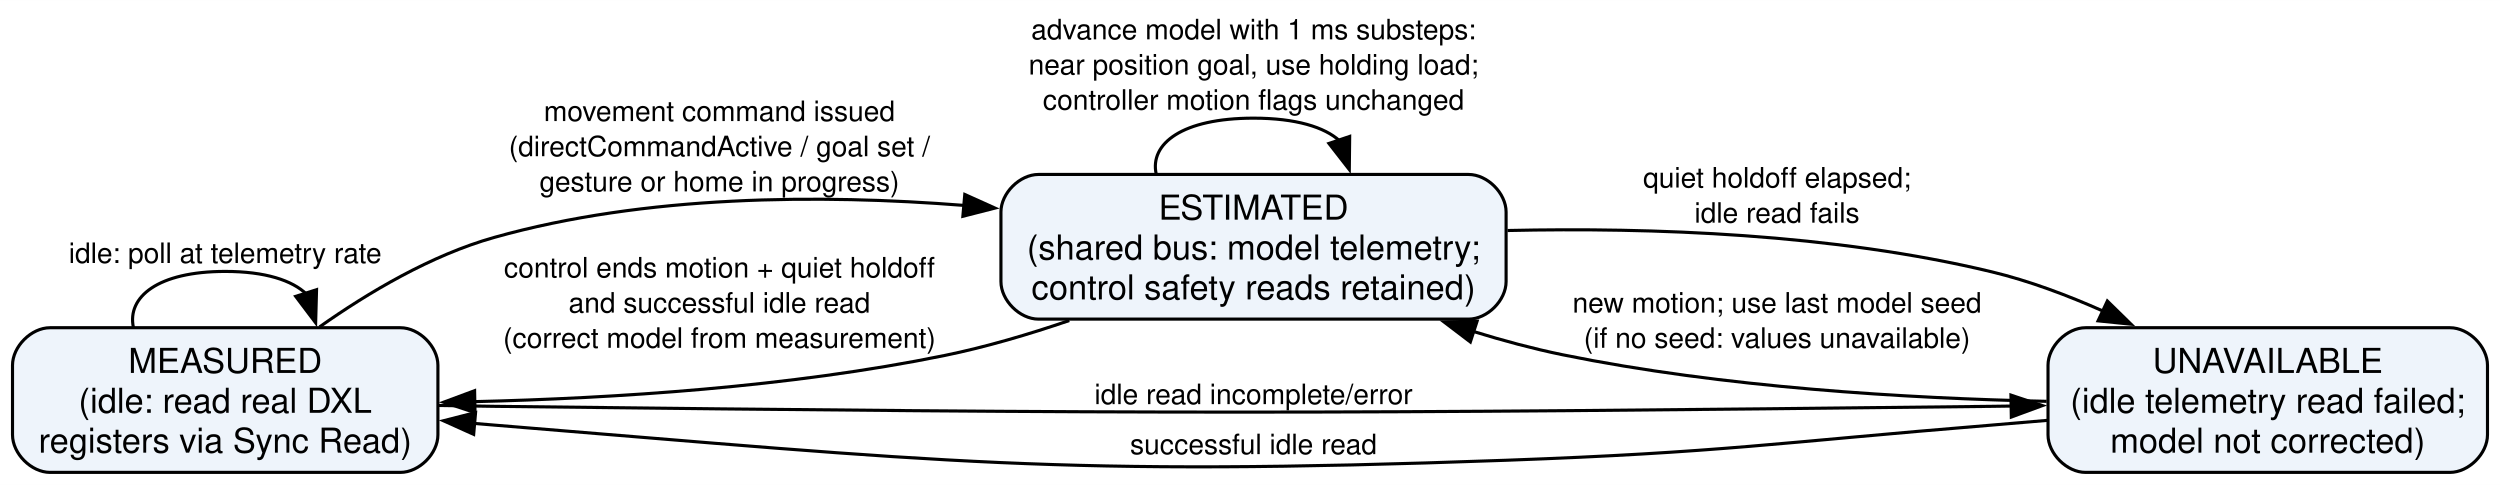
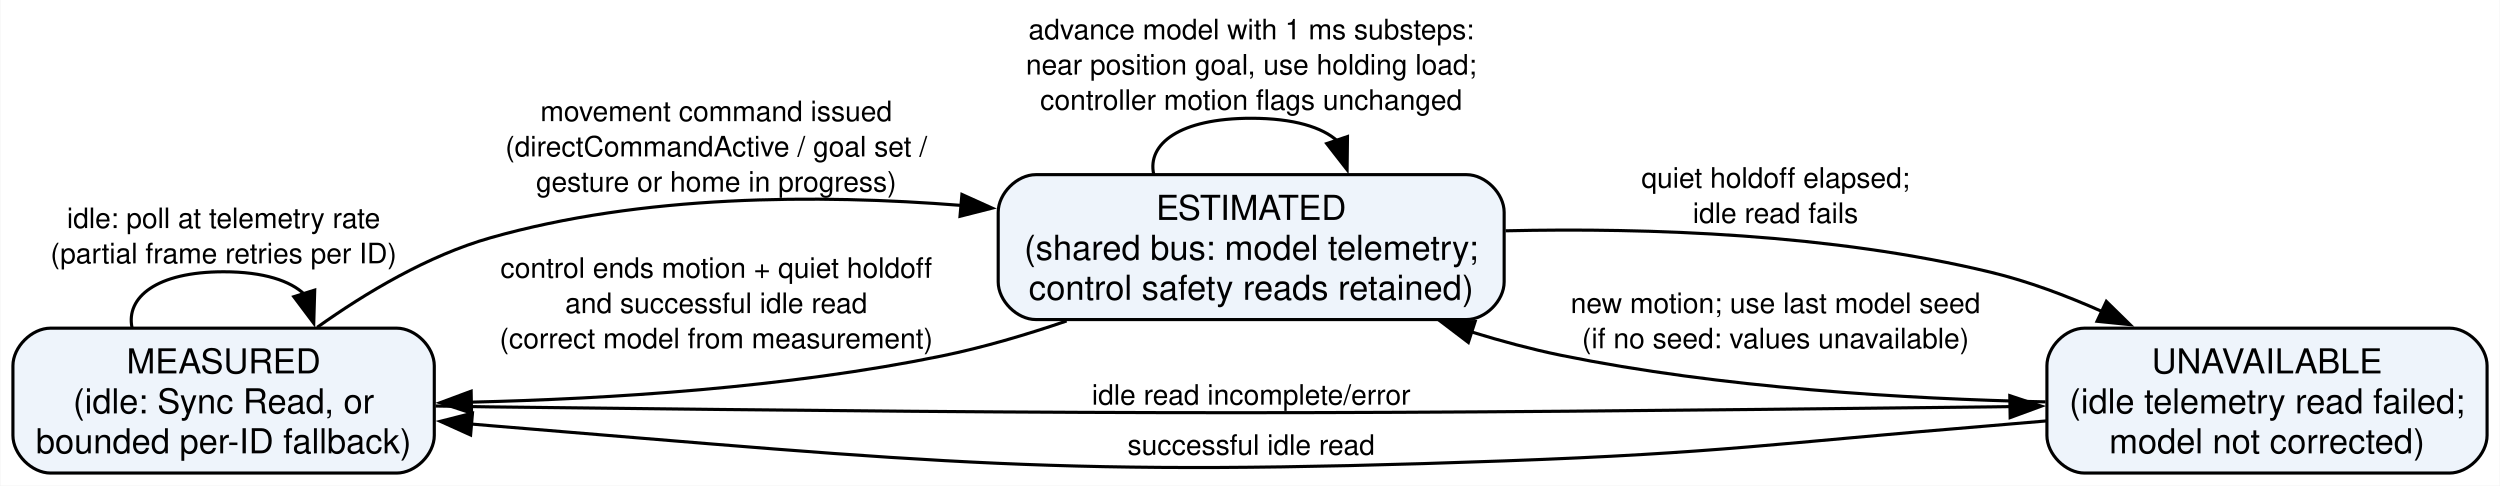
- <svg xmlns="http://www.w3.org/2000/svg" width="799pt" height="155pt" viewBox="0.00 0.00 799.25 155.00">
+ <svg xmlns="http://www.w3.org/2000/svg" width="798pt" height="155pt" viewBox="0.00 0.00 797.75 155.00">
  <g id="graph0" class="graph" transform="scale(1 1) rotate(0) translate(4 151)">
-     <polygon fill="white" stroke="none" points="-4,4 -4,-151 795.25,-151 795.25,4 -4,4" />
+     <polygon fill="white" stroke="none" points="-4,4 -4,-151 793.75,-151 793.75,4 -4,4" />
    <g id="node1" class="node">
-       <path fill="#eef4fb" stroke="black" d="M124,-46.25C124,-46.25 12,-46.25 12,-46.25 6,-46.25 0,-40.25 0,-34.25 0,-34.25 0,-12 0,-12 0,-6 6,0 12,0 12,0 124,0 124,0 130,0 136,-6 136,-12 136,-12 136,-34.25 136,-34.25 136,-40.25 130,-46.25 124,-46.25" />
-       <text text-anchor="middle" x="68" y="-31.8" font-family="Helvetica,sans-Serif" font-size="11.00">MEASURED</text>
-       <text text-anchor="middle" x="68" y="-19.05" font-family="Helvetica,sans-Serif" font-size="11.00">(idle: read real DXL</text>
-       <text text-anchor="middle" x="68" y="-6.3" font-family="Helvetica,sans-Serif" font-size="11.00">registers via Sync Read)</text>
+       <path fill="#eef4fb" stroke="black" d="M122.5,-46.25C122.5,-46.25 12,-46.25 12,-46.25 6,-46.25 0,-40.25 0,-34.25 0,-34.25 0,-12 0,-12 0,-6 6,0 12,0 12,0 122.5,0 122.5,0 128.5,0 134.5,-6 134.5,-12 134.5,-12 134.5,-34.25 134.5,-34.25 134.5,-40.25 128.5,-46.25 122.5,-46.25" />
+       <text text-anchor="middle" x="67.25" y="-31.8" font-family="Helvetica,sans-Serif" font-size="11.00">MEASURED</text>
+       <text text-anchor="middle" x="67.25" y="-19.05" font-family="Helvetica,sans-Serif" font-size="11.00">(idle: Sync Read, or</text>
+       <text text-anchor="middle" x="67.25" y="-6.3" font-family="Helvetica,sans-Serif" font-size="11.00">bounded per-ID fallback)</text>
    </g>
    <g id="edge8" class="edge">
-       <path fill="none" stroke="black" d="M38.64,-46.38C36.61,-56.05 46.4,-64.25 68,-64.25 80.83,-64.25 89.49,-61.36 93.98,-56.99" />
-       <polygon fill="black" stroke="black" points="97.2,-58.41 96.91,-47.82 90.53,-56.28 97.2,-58.41" />
-       <text text-anchor="middle" x="68" y="-66.95" font-family="Helvetica,sans-Serif" font-size="9.00">idle: poll at telemetry rate</text>
+       <path fill="none" stroke="black" d="M38.02,-46.38C36.01,-56.05 45.75,-64.25 67.25,-64.25 80.02,-64.25 88.64,-61.36 93.11,-56.99" />
+       <polygon fill="black" stroke="black" points="96.33,-58.41 96.02,-47.82 89.66,-56.29 96.33,-58.41" />
+       <text text-anchor="middle" x="67.25" y="-78.2" font-family="Helvetica,sans-Serif" font-size="9.00">idle: poll at telemetry rate</text>
+       <text text-anchor="middle" x="67.25" y="-66.95" font-family="Helvetica,sans-Serif" font-size="9.00">(partial frame retries per ID)</text>
    </g>
    <g id="node2" class="node">
-       <path fill="#eef4fb" stroke="black" d="M465.5,-95.25C465.5,-95.25 328,-95.25 328,-95.25 322,-95.25 316,-89.25 316,-83.25 316,-83.25 316,-61 316,-61 316,-55 322,-49 328,-49 328,-49 465.5,-49 465.5,-49 471.5,-49 477.5,-55 477.5,-61 477.5,-61 477.5,-83.25 477.5,-83.25 477.5,-89.25 471.5,-95.25 465.5,-95.25" />
-       <text text-anchor="middle" x="396.75" y="-80.8" font-family="Helvetica,sans-Serif" font-size="11.00">ESTIMATED</text>
-       <text text-anchor="middle" x="396.75" y="-68.05" font-family="Helvetica,sans-Serif" font-size="11.00">(shared bus: model telemetry;</text>
-       <text text-anchor="middle" x="396.75" y="-55.3" font-family="Helvetica,sans-Serif" font-size="11.00">control safety reads retained)</text>
+       <path fill="#eef4fb" stroke="black" d="M464,-95.25C464,-95.25 326.5,-95.25 326.5,-95.25 320.5,-95.25 314.5,-89.25 314.5,-83.25 314.5,-83.25 314.5,-61 314.5,-61 314.5,-55 320.5,-49 326.5,-49 326.5,-49 464,-49 464,-49 470,-49 476,-55 476,-61 476,-61 476,-83.25 476,-83.25 476,-89.25 470,-95.25 464,-95.25" />
+       <text text-anchor="middle" x="395.25" y="-80.8" font-family="Helvetica,sans-Serif" font-size="11.00">ESTIMATED</text>
+       <text text-anchor="middle" x="395.25" y="-68.05" font-family="Helvetica,sans-Serif" font-size="11.00">(shared bus: model telemetry;</text>
+       <text text-anchor="middle" x="395.25" y="-55.3" font-family="Helvetica,sans-Serif" font-size="11.00">control safety reads retained)</text>
    </g>
    <g id="edge1" class="edge">
-       <path fill="none" stroke="black" d="M98.17,-46.52C113.76,-57.52 133.85,-69.45 154,-75.12 202.33,-88.73 258.27,-88.97 304.16,-85.36" />
-       <polygon fill="black" stroke="black" points="304.44,-88.85 314.09,-84.5 303.83,-81.88 304.44,-88.85" />
-       <text text-anchor="middle" x="226" y="-112.33" font-family="Helvetica,sans-Serif" font-size="9.00">movement command issued</text>
-       <text text-anchor="middle" x="226" y="-101.08" font-family="Helvetica,sans-Serif" font-size="9.00">(directCommandActive / goal set /</text>
-       <text text-anchor="middle" x="226" y="-89.83" font-family="Helvetica,sans-Serif" font-size="9.00">gesture or home in progress)</text>
+       <path fill="none" stroke="black" d="M97.13,-46.52C112.58,-57.52 132.49,-69.45 152.5,-75.12 200.8,-88.83 256.74,-89.07 302.64,-85.44" />
+       <polygon fill="black" stroke="black" points="302.92,-88.93 312.57,-84.57 302.31,-81.96 302.92,-88.93" />
+       <text text-anchor="middle" x="224.5" y="-112.33" font-family="Helvetica,sans-Serif" font-size="9.00">movement command issued</text>
+       <text text-anchor="middle" x="224.5" y="-101.08" font-family="Helvetica,sans-Serif" font-size="9.00">(directCommandActive / goal set /</text>
+       <text text-anchor="middle" x="224.5" y="-89.83" font-family="Helvetica,sans-Serif" font-size="9.00">gesture or home in progress)</text>
    </g>
    <g id="node3" class="node">
-       <path fill="#eef4fb" stroke="black" d="M779.25,-46.25C779.25,-46.25 662.75,-46.25 662.75,-46.25 656.75,-46.25 650.75,-40.25 650.75,-34.25 650.75,-34.25 650.75,-12 650.75,-12 650.75,-6 656.75,0 662.75,0 662.75,0 779.25,0 779.25,0 785.25,0 791.25,-6 791.25,-12 791.25,-12 791.25,-34.25 791.25,-34.25 791.25,-40.25 785.25,-46.25 779.25,-46.25" />
-       <text text-anchor="middle" x="721" y="-31.8" font-family="Helvetica,sans-Serif" font-size="11.00">UNAVAILABLE</text>
-       <text text-anchor="middle" x="721" y="-19.05" font-family="Helvetica,sans-Serif" font-size="11.00">(idle telemetry read failed;</text>
-       <text text-anchor="middle" x="721" y="-6.3" font-family="Helvetica,sans-Serif" font-size="11.00">model not corrected)</text>
+       <path fill="#eef4fb" stroke="black" d="M777.75,-46.25C777.75,-46.25 661.25,-46.25 661.25,-46.25 655.25,-46.25 649.25,-40.25 649.25,-34.25 649.25,-34.25 649.25,-12 649.25,-12 649.25,-6 655.25,0 661.25,0 661.25,0 777.75,0 777.75,0 783.75,0 789.75,-6 789.75,-12 789.75,-12 789.75,-34.25 789.75,-34.25 789.75,-40.25 783.75,-46.25 777.75,-46.25" />
+       <text text-anchor="middle" x="719.5" y="-31.8" font-family="Helvetica,sans-Serif" font-size="11.00">UNAVAILABLE</text>
+       <text text-anchor="middle" x="719.5" y="-19.05" font-family="Helvetica,sans-Serif" font-size="11.00">(idle telemetry read failed;</text>
+       <text text-anchor="middle" x="719.5" y="-6.3" font-family="Helvetica,sans-Serif" font-size="11.00">model not corrected)</text>
    </g>
    <g id="edge4" class="edge">
-       <path fill="none" stroke="black" d="M136.27,-21.4C142.27,-21.29 148.24,-21.19 154,-21.12 366.76,-18.62 419.99,-18.69 632.75,-21.12 634.82,-21.15 636.92,-21.18 639.03,-21.21" />
-       <polygon fill="black" stroke="black" points="638.9,-24.7 648.96,-21.36 639.02,-17.7 638.9,-24.7" />
-       <text text-anchor="middle" x="396.75" y="-21.82" font-family="Helvetica,sans-Serif" font-size="9.00">idle read incomplete/error</text>
+       <path fill="none" stroke="black" d="M134.93,-21.4C140.87,-21.29 146.79,-21.19 152.5,-21.12 365.26,-18.6 418.49,-18.69 631.25,-21.12 633.32,-21.15 635.42,-21.18 637.53,-21.21" />
+       <polygon fill="black" stroke="black" points="637.4,-24.7 647.46,-21.36 637.52,-17.7 637.4,-24.7" />
+       <text text-anchor="middle" x="395.25" y="-21.82" font-family="Helvetica,sans-Serif" font-size="9.00">idle read incomplete/error</text>
    </g>
    <g id="edge3" class="edge">
-       <path fill="none" stroke="black" d="M337.84,-48.55C324.92,-44.13 311.15,-40.07 298,-37.38 248.64,-27.27 192.15,-23.68 147.63,-22.62" />
-       <polygon fill="black" stroke="black" points="147.86,-19.12 137.8,-22.43 147.73,-26.12 147.86,-19.12" />
-       <text text-anchor="middle" x="226" y="-62.33" font-family="Helvetica,sans-Serif" font-size="9.00">control ends motion + quiet holdoff</text>
-       <text text-anchor="middle" x="226" y="-51.08" font-family="Helvetica,sans-Serif" font-size="9.00">and successful idle read</text>
-       <text text-anchor="middle" x="226" y="-39.83" font-family="Helvetica,sans-Serif" font-size="9.00">(correct model from measurement)</text>
+       <path fill="none" stroke="black" d="M336.34,-48.55C323.42,-44.13 309.65,-40.07 296.5,-37.38 247.12,-27.26 190.59,-23.68 146.14,-22.63" />
+       <polygon fill="black" stroke="black" points="146.39,-19.13 136.33,-22.44 146.26,-26.13 146.39,-19.13" />
+       <text text-anchor="middle" x="224.5" y="-62.33" font-family="Helvetica,sans-Serif" font-size="9.00">control ends motion + quiet holdoff</text>
+       <text text-anchor="middle" x="224.5" y="-51.08" font-family="Helvetica,sans-Serif" font-size="9.00">and successful idle read</text>
+       <text text-anchor="middle" x="224.5" y="-39.83" font-family="Helvetica,sans-Serif" font-size="9.00">(correct model from measurement)</text>
    </g>
    <g id="edge2" class="edge">
-       <path fill="none" stroke="black" d="M365.64,-95.38C363.5,-105.05 373.87,-113.25 396.75,-113.25 410.34,-113.25 419.51,-110.36 424.28,-105.99" />
-       <polygon fill="black" stroke="black" points="427.49,-107.41 427.37,-96.81 420.86,-105.17 427.49,-107.41" />
-       <text text-anchor="middle" x="396.75" y="-138.45" font-family="Helvetica,sans-Serif" font-size="9.00">advance model with 1 ms substeps:</text>
-       <text text-anchor="middle" x="396.75" y="-127.2" font-family="Helvetica,sans-Serif" font-size="9.00">near position goal, use holding load;</text>
-       <text text-anchor="middle" x="396.75" y="-115.95" font-family="Helvetica,sans-Serif" font-size="9.00">controller motion flags unchanged</text>
+       <path fill="none" stroke="black" d="M364.14,-95.38C362,-105.05 372.37,-113.25 395.25,-113.25 408.84,-113.25 418.01,-110.36 422.78,-105.99" />
+       <polygon fill="black" stroke="black" points="425.99,-107.41 425.87,-96.81 419.36,-105.17 425.99,-107.41" />
+       <text text-anchor="middle" x="395.25" y="-138.45" font-family="Helvetica,sans-Serif" font-size="9.00">advance model with 1 ms substeps:</text>
+       <text text-anchor="middle" x="395.25" y="-127.2" font-family="Helvetica,sans-Serif" font-size="9.00">near position goal, use holding load;</text>
+       <text text-anchor="middle" x="395.25" y="-115.95" font-family="Helvetica,sans-Serif" font-size="9.00">controller motion flags unchanged</text>
    </g>
    <g id="edge5" class="edge">
-       <path fill="none" stroke="black" d="M477.96,-77.33C523.89,-78.35 582.25,-76.3 632.75,-64.12 644.71,-61.24 656.99,-56.63 668.43,-51.53" />
-       <polygon fill="black" stroke="black" points="669.72,-54.79 677.29,-47.38 666.75,-48.45 669.72,-54.79" />
-       <text text-anchor="middle" x="564.12" y="-91.08" font-family="Helvetica,sans-Serif" font-size="9.00">quiet holdoff elapsed;</text>
-       <text text-anchor="middle" x="564.12" y="-79.83" font-family="Helvetica,sans-Serif" font-size="9.00">idle read fails</text>
+       <path fill="none" stroke="black" d="M476.46,-77.33C522.39,-78.35 580.75,-76.3 631.25,-64.12 643.21,-61.24 655.49,-56.63 666.93,-51.53" />
+       <polygon fill="black" stroke="black" points="668.22,-54.79 675.79,-47.38 665.25,-48.45 668.22,-54.79" />
+       <text text-anchor="middle" x="562.62" y="-91.08" font-family="Helvetica,sans-Serif" font-size="9.00">quiet holdoff elapsed;</text>
+       <text text-anchor="middle" x="562.62" y="-79.83" font-family="Helvetica,sans-Serif" font-size="9.00">idle read fails</text>
    </g>
    <g id="edge6" class="edge">
-       <path fill="none" stroke="black" d="M650.48,-16.63C644.48,-16.11 638.51,-15.6 632.75,-15.12 563.8,-9.47 546.64,-6.38 477.5,-3.88 333.73,1.33 297.39,-3.4 154,-15.12 151.93,-15.29 149.83,-15.47 147.71,-15.65" />
-       <polygon fill="black" stroke="black" points="147.43,-12.16 137.77,-16.51 148.04,-19.13 147.43,-12.16" />
-       <text text-anchor="middle" x="396.75" y="-5.83" font-family="Helvetica,sans-Serif" font-size="9.00">successful idle read</text>
+       <path fill="none" stroke="black" d="M648.98,-16.63C642.98,-16.11 637.01,-15.6 631.25,-15.12 562.3,-9.47 545.14,-6.38 476,-3.88 332.23,1.33 295.88,-3.34 152.5,-15.12 150.45,-15.29 148.37,-15.47 146.27,-15.65" />
+       <polygon fill="black" stroke="black" points="146.09,-12.15 136.43,-16.51 146.69,-19.12 146.09,-12.15" />
+       <text text-anchor="middle" x="395.25" y="-5.83" font-family="Helvetica,sans-Serif" font-size="9.00">successful idle read</text>
    </g>
    <g id="edge7" class="edge">
-       <path fill="none" stroke="black" d="M650.32,-22.72C605.66,-23.66 546.68,-27.15 495.5,-37.62 486.19,-39.53 476.55,-42.12 467.13,-45.03" />
-       <polygon fill="black" stroke="black" points="466.07,-41.69 457.64,-48.1 468.23,-48.35 466.07,-41.69" />
-       <text text-anchor="middle" x="564.12" y="-51.08" font-family="Helvetica,sans-Serif" font-size="9.00">new motion; use last model seed</text>
-       <text text-anchor="middle" x="564.12" y="-39.83" font-family="Helvetica,sans-Serif" font-size="9.00">(if no seed: values unavailable)</text>
+       <path fill="none" stroke="black" d="M648.82,-22.72C604.16,-23.66 545.18,-27.15 494,-37.62 484.69,-39.53 475.05,-42.12 465.63,-45.03" />
+       <polygon fill="black" stroke="black" points="464.57,-41.69 456.14,-48.1 466.73,-48.35 464.57,-41.69" />
+       <text text-anchor="middle" x="562.62" y="-51.08" font-family="Helvetica,sans-Serif" font-size="9.00">new motion; use last model seed</text>
+       <text text-anchor="middle" x="562.62" y="-39.83" font-family="Helvetica,sans-Serif" font-size="9.00">(if no seed: values unavailable)</text>
    </g>
  </g>
</svg>
